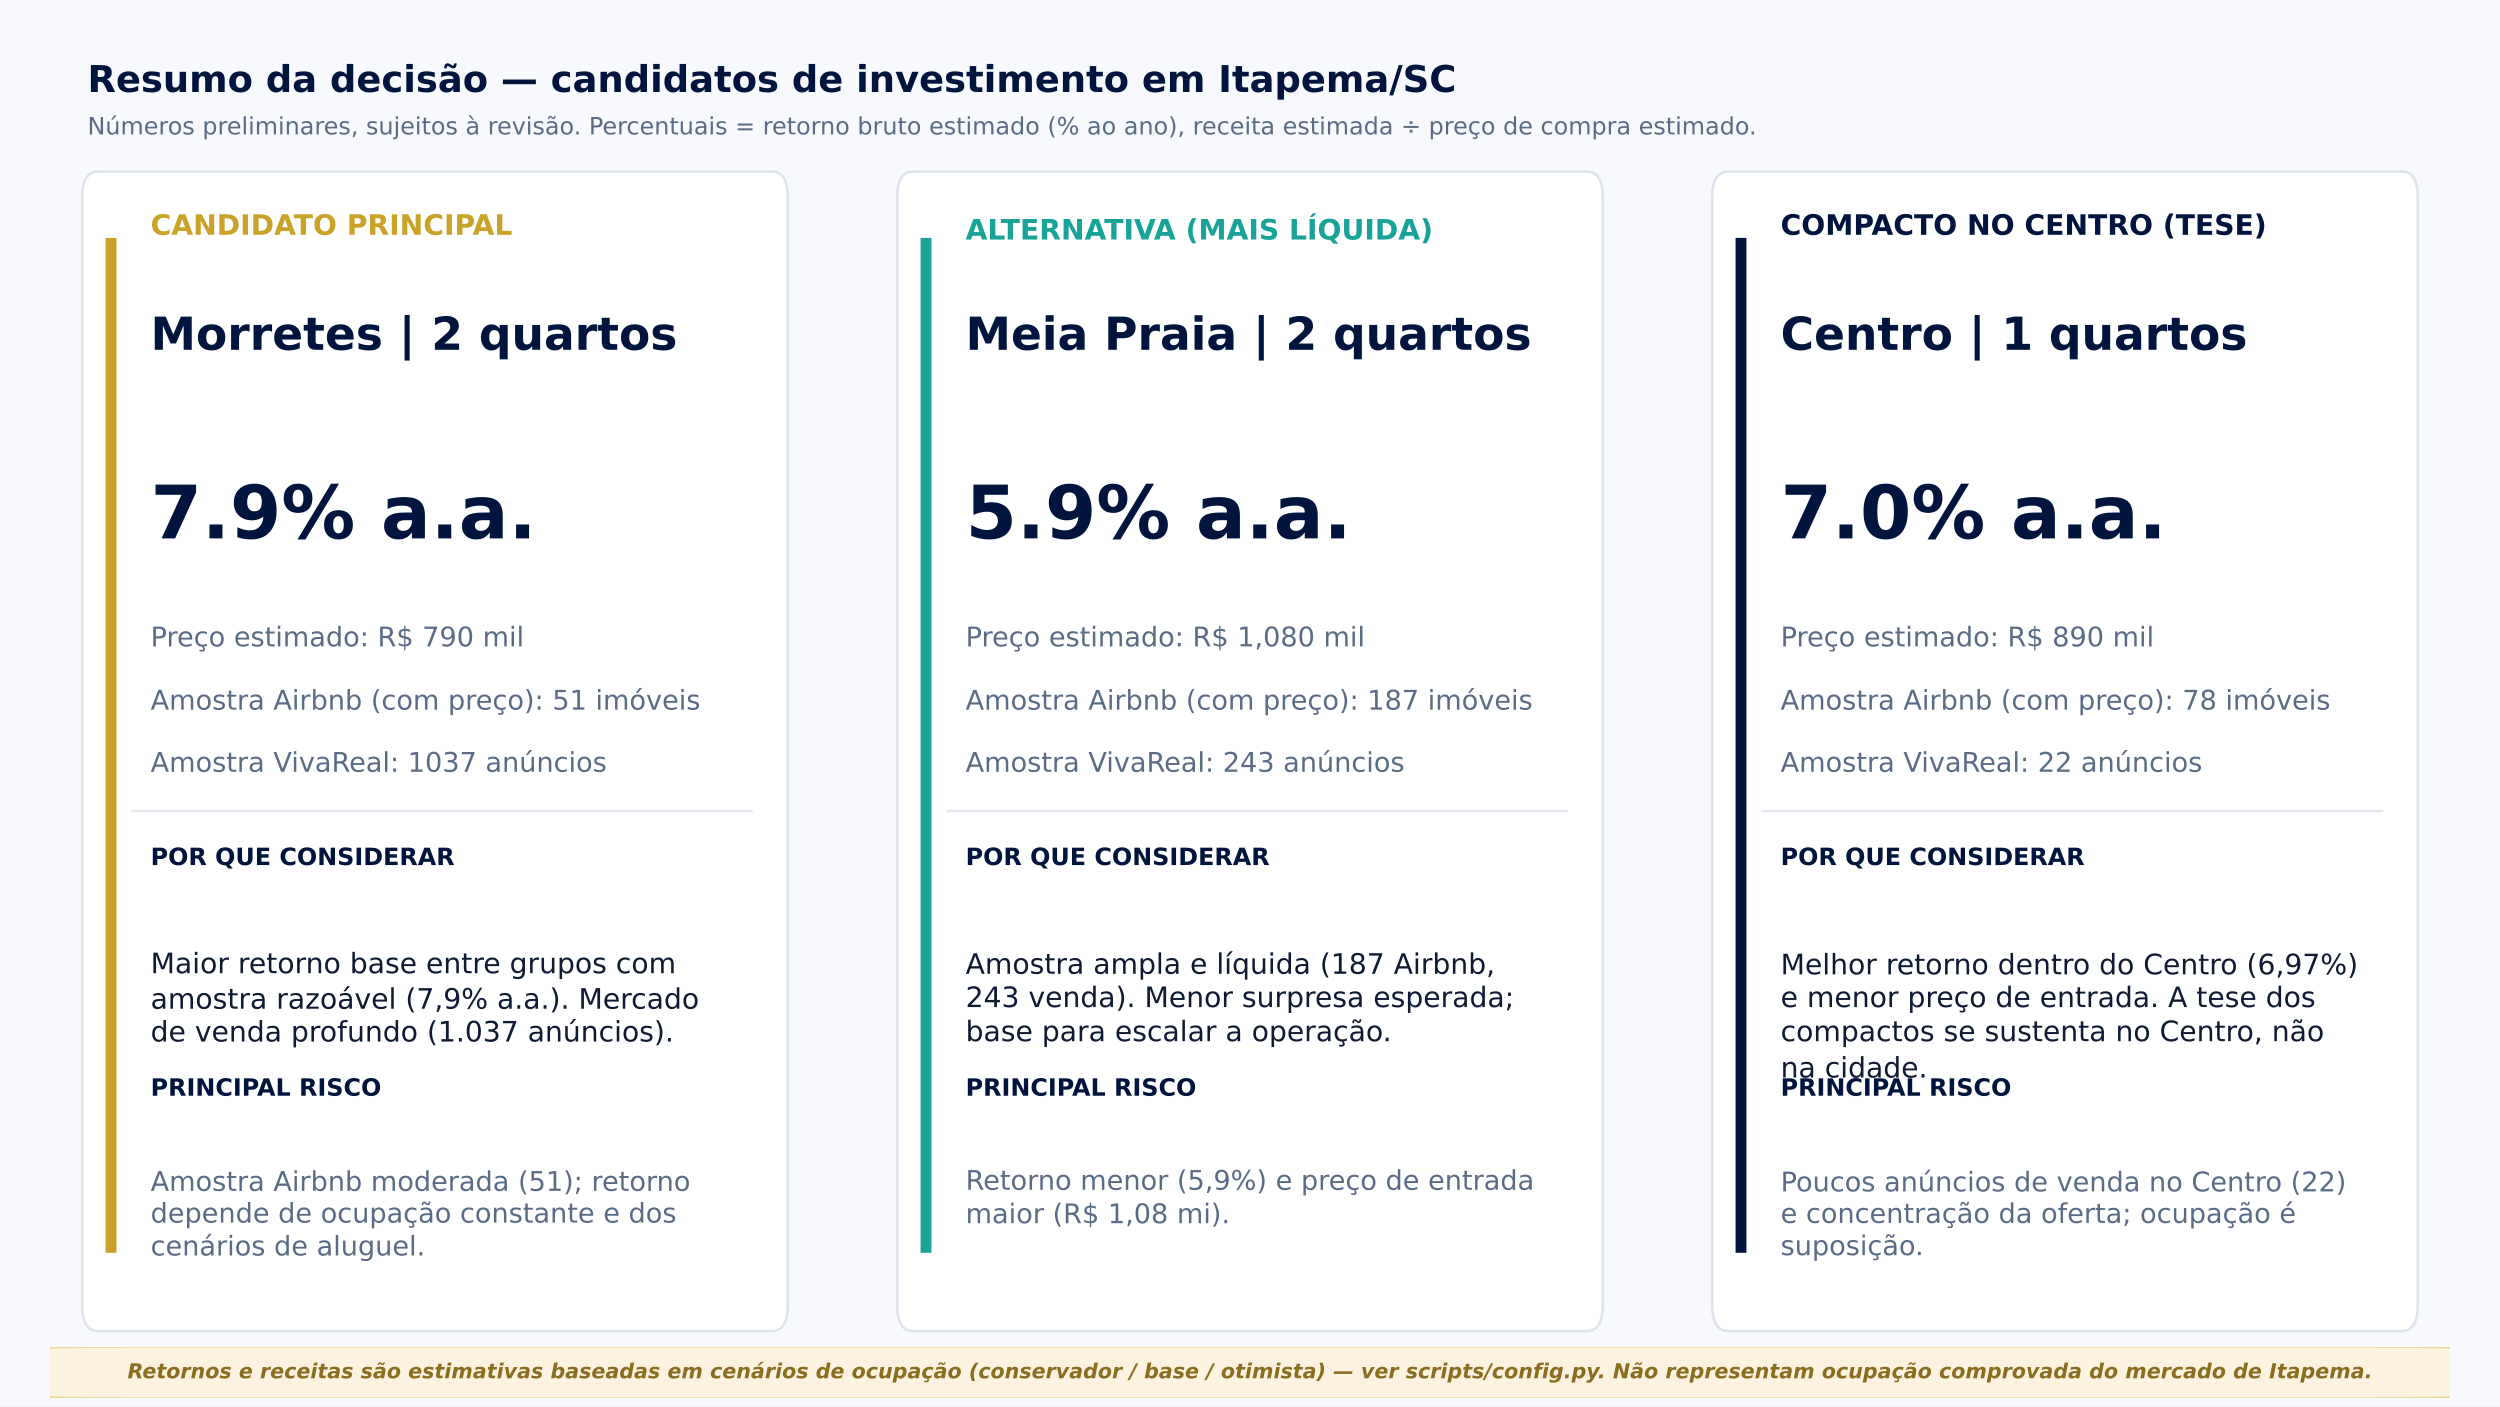
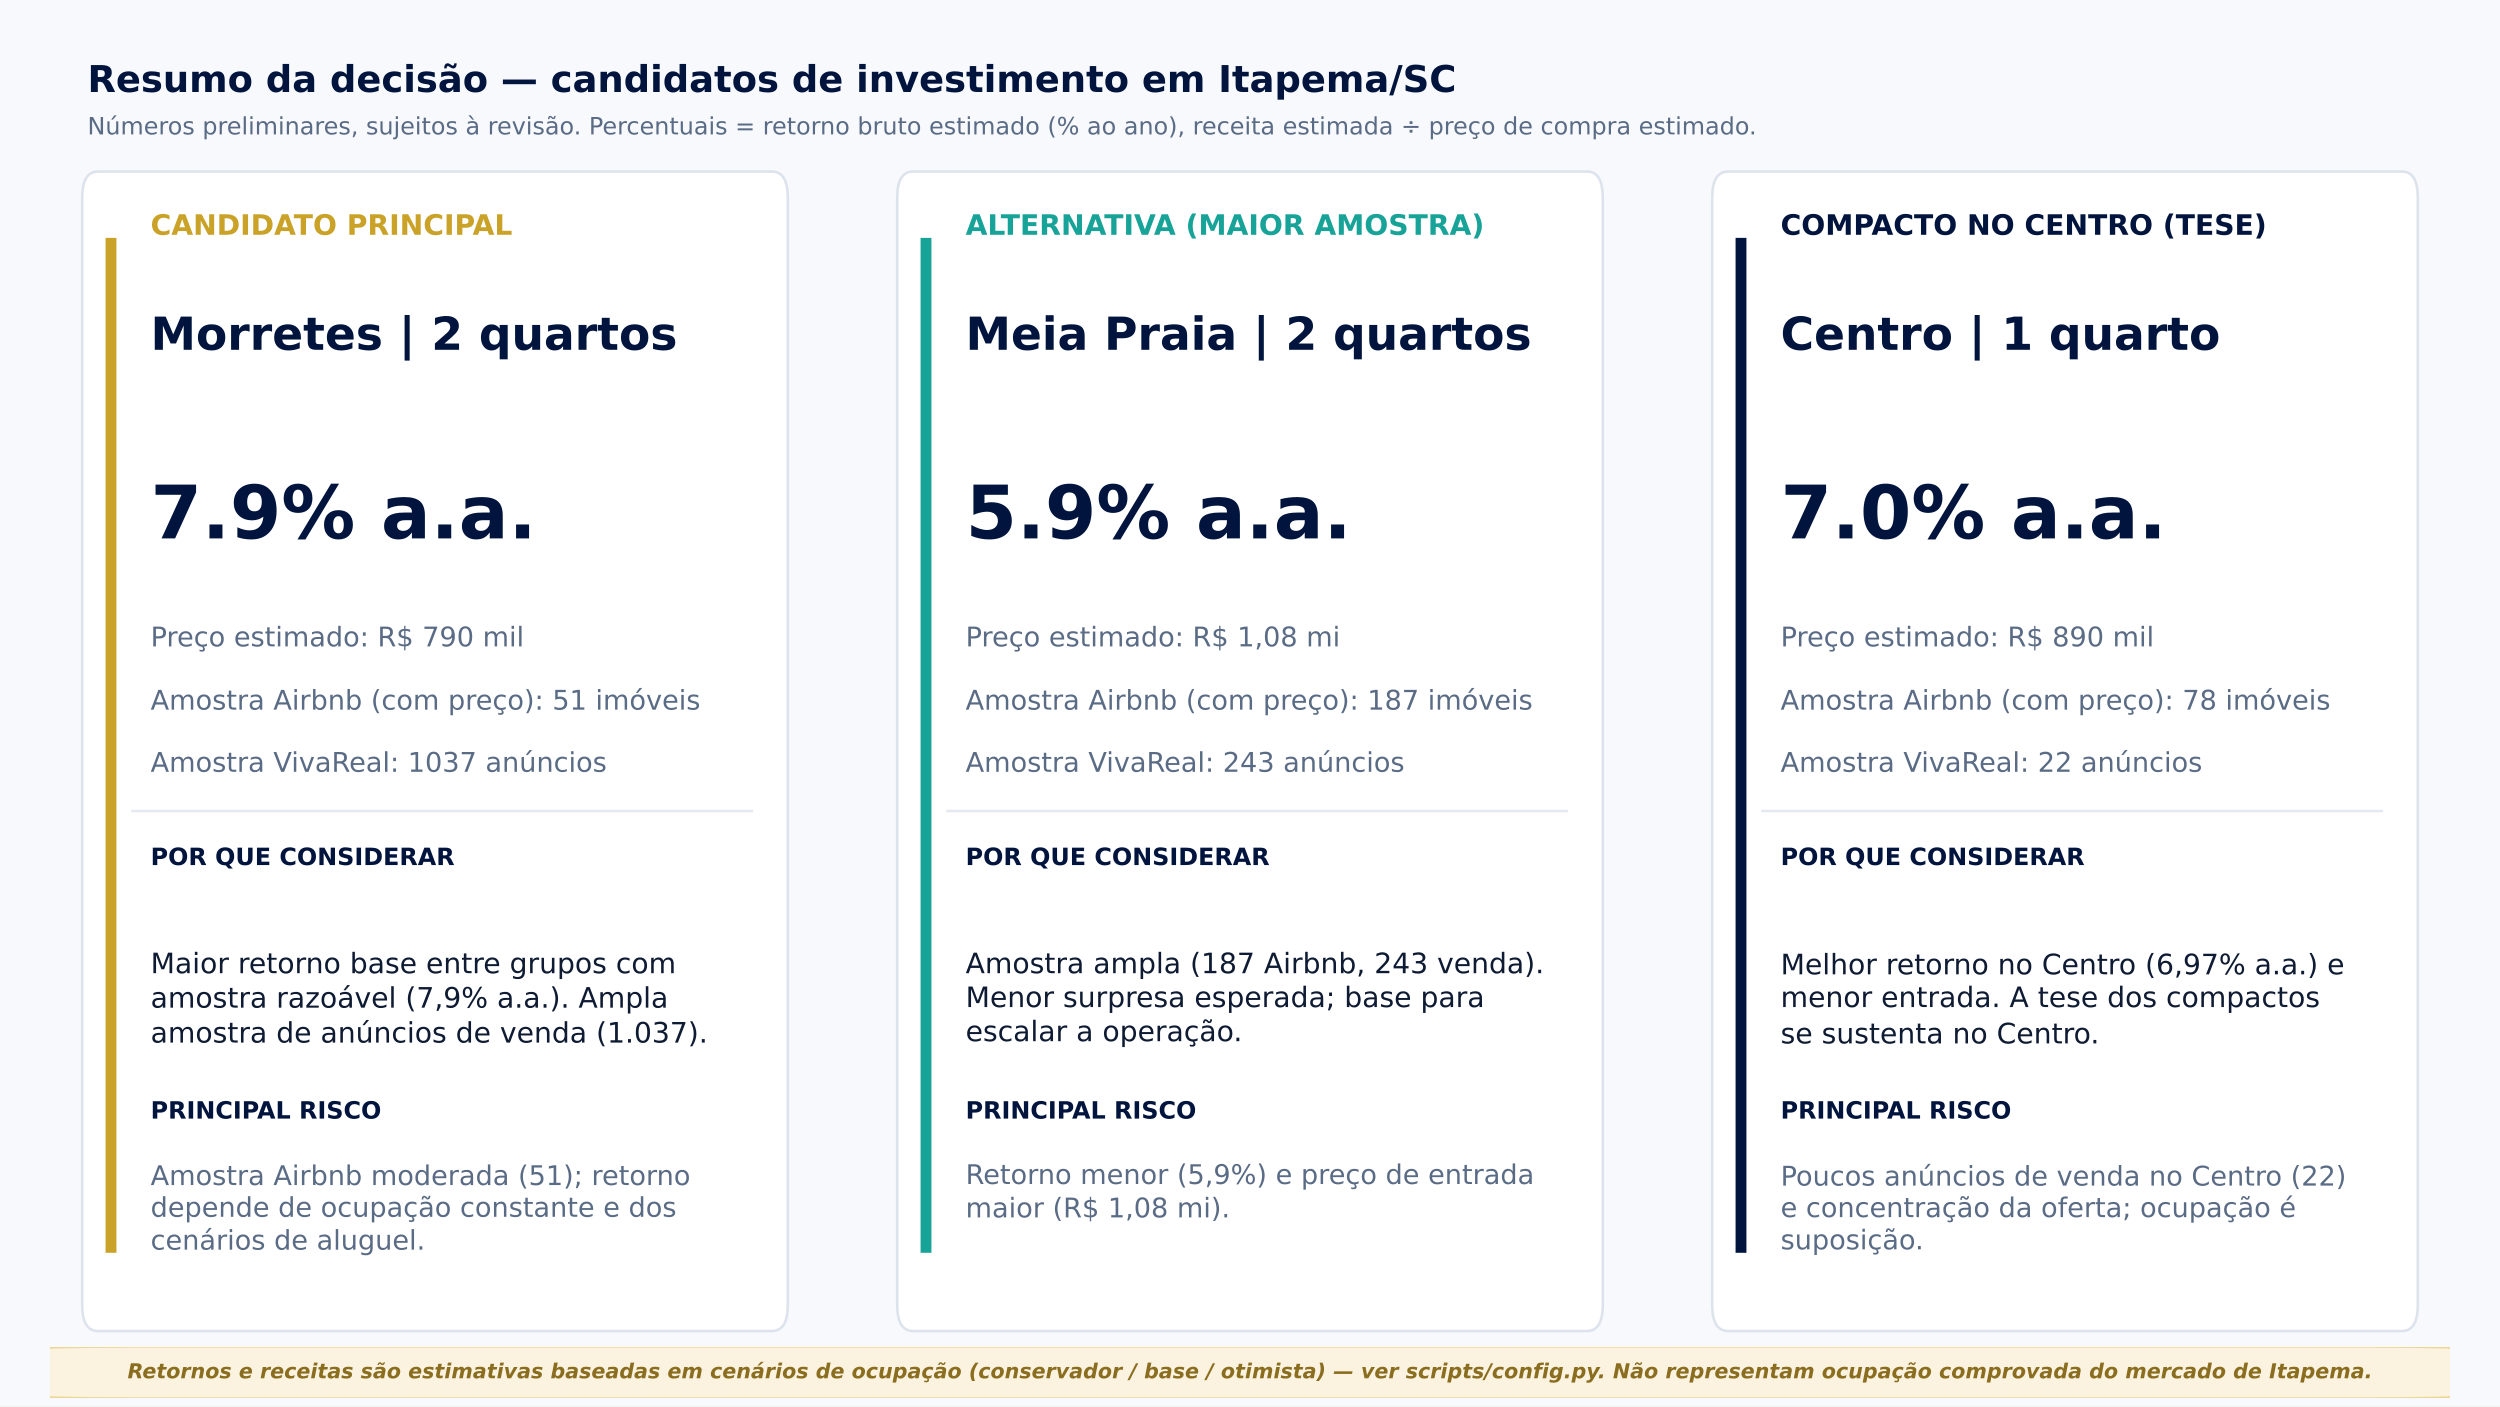
<svg xmlns="http://www.w3.org/2000/svg" width="1152pt" height="648pt" viewBox="0 0 1152 648" version="1.1">
  <defs>
    <style type="text/css">*{stroke-linejoin: round; stroke-linecap: butt}</style>
  </defs>
  <g id="figure_1">
    <g id="patch_1">
      <path d="M 0 648  L 1152 648  L 1152 0  L 0 0  z " style="fill: #f7f9fc" />
    </g>
    <g id="axes_1">
      <g id="patch_2">
-         <path d="M 45.177 613.332  L 355.719 613.332  Q 363.018 613.332 363.018 601.214  L 363.018 91.174  Q 363.018 79.056 355.719 79.056  L 45.177 79.056  Q 37.878 79.056 37.878 91.174  L 37.878 601.214  Q 37.878 613.332 45.177 613.332  z " clip-path="url(#pba6f4e67eb)" style="fill: #ffffff; stroke: #dde3ec; stroke-width: 1.2; stroke-linejoin: miter" />
+         <path d="M 45.177 613.332  L 355.719 613.332  Q 363.018 613.332 363.018 601.214  L 363.018 91.174  Q 363.018 79.056 355.719 79.056  L 45.177 79.056  Q 37.878 79.056 37.878 91.174  L 37.878 601.214  Q 37.878 613.332 45.177 613.332  z " clip-path="url(#p1806f9c069)" style="fill: #ffffff; stroke: #dde3ec; stroke-width: 1.2; stroke-linejoin: miter" />
      </g>
      <g id="line2d_1">
-         <path d="M 51.149 574.776  L 51.149 112.104  " clip-path="url(#pba6f4e67eb)" style="fill: none; stroke: #c9a227; stroke-width: 5; stroke-linecap: square" />
+         <path d="M 51.149 574.776  L 51.149 112.104  " clip-path="url(#p1806f9c069)" style="fill: none; stroke: #c9a227; stroke-width: 5; stroke-linecap: square" />
      </g>
      <g id="line2d_2">
-         <path d="M 61.102 373.734  L 346.429 373.734  " clip-path="url(#pba6f4e67eb)" style="fill: none; stroke: #e4e9f1; stroke-width: 1.2; stroke-linecap: square" />
+         <path d="M 61.102 373.734  L 346.429 373.734  " clip-path="url(#p1806f9c069)" style="fill: none; stroke: #e4e9f1; stroke-width: 1.2; stroke-linecap: square" />
      </g>
      <g id="text_1">
        <text style="font-weight: 700; font-size: 13px; font-family: 'DejaVu Sans'; text-anchor: start; fill: #c9a227" x="69.396" y="108.211" transform="rotate(-0 69.39648 108.211)">CANDIDATO PRINCIPAL</text>
      </g>
      <g id="text_2">
        <text style="font-weight: 700; font-size: 21px; font-family: 'DejaVu Sans'; text-anchor: start; fill: #00143d" x="69.396" y="161.201" transform="rotate(-0 69.39648 161.2006)">Morretes | 2 quartos</text>
      </g>
      <g id="text_3">
        <text style="font-weight: 700; font-size: 34px; font-family: 'DejaVu Sans'; text-anchor: start; fill: #00143d" x="69.396" y="248.096" transform="rotate(-0 69.39648 248.096)">7.9% a.a.</text>
      </g>
      <g id="text_4">
        <text style="font-size: 12.5px; font-family: 'DejaVu Sans'; text-anchor: start; fill: #5a6b85" x="69.396" y="297.858" transform="rotate(-0 69.39648 297.858)">Preço estimado: R$ 790 mil</text>
      </g>
      <g id="text_5">
        <text style="font-size: 12.5px; font-family: 'DejaVu Sans'; text-anchor: start; fill: #5a6b85" x="69.396" y="327" transform="rotate(-0 69.39648 326.9996)">Amostra Airbnb (com preço): 51 imóveis</text>
      </g>
      <g id="text_6">
        <text style="font-size: 12.5px; font-family: 'DejaVu Sans'; text-anchor: start; fill: #5a6b85" x="69.396" y="355.641" transform="rotate(-0 69.39648 355.6412)">Amostra VivaReal: 1037 anúncios</text>
      </g>
      <g id="text_7">
        <text style="font-weight: 700; font-size: 11px; font-family: 'DejaVu Sans'; text-anchor: start; fill: #00143d" x="69.396" y="398.615" transform="rotate(-0 69.39648 398.6154)">POR QUE CONSIDERAR</text>
      </g>
      <g id="text_8">
        <text style="font-size: 13px; font-family: 'DejaVu Sans'; fill: #0e1b33" transform="translate(69.39648 448.4632)">Maior retorno base entre grupos com</text>
-         <text style="font-size: 13px; font-family: 'DejaVu Sans'; fill: #0e1b33" transform="translate(69.39648 464.8178)">amostra razoável (7,9% a.a.). Mercado</text>
-         <text style="font-size: 13px; font-family: 'DejaVu Sans'; fill: #0e1b33" transform="translate(69.39648 479.9232)">de venda profundo (1.037 anúncios).</text>
+         <text style="font-size: 13px; font-family: 'DejaVu Sans'; fill: #0e1b33" transform="translate(69.39648 464.3232)">amostra razoável (7,9% a.a.). Ampla</text>
+         <text style="font-size: 13px; font-family: 'DejaVu Sans'; fill: #0e1b33" transform="translate(69.39648 480.4178)">amostra de anúncios de venda (1.037).</text>
      </g>
      <g id="text_9">
-         <text style="font-weight: 700; font-size: 11px; font-family: 'DejaVu Sans'; text-anchor: start; fill: #00143d" x="69.396" y="504.92" transform="rotate(-0 69.39648 504.9198)">PRINCIPAL RISCO</text>
+         <text style="font-weight: 700; font-size: 11px; font-family: 'DejaVu Sans'; text-anchor: start; fill: #00143d" x="69.396" y="515.459" transform="rotate(-0 69.39648 515.4594)">PRINCIPAL RISCO</text>
      </g>
      <g id="text_10">
-         <text style="font-size: 12.5px; font-family: 'DejaVu Sans'; fill: #5a6b85" transform="translate(69.39648 548.7464)">Amostra Airbnb moderada (51); retorno</text>
-         <text style="font-size: 12.5px; font-family: 'DejaVu Sans'; fill: #5a6b85" transform="translate(69.39648 563.3773)">depende de ocupação constante e dos</text>
-         <text style="font-size: 12.5px; font-family: 'DejaVu Sans'; fill: #5a6b85" transform="translate(69.39648 578.5208)">cenários de aluguel.</text>
+         <text style="font-size: 12.5px; font-family: 'DejaVu Sans'; fill: #5a6b85" transform="translate(69.39648 546.0668)">Amostra Airbnb moderada (51); retorno</text>
+         <text style="font-size: 12.5px; font-family: 'DejaVu Sans'; fill: #5a6b85" transform="translate(69.39648 560.6977)">depende de ocupação constante e dos</text>
+         <text style="font-size: 12.5px; font-family: 'DejaVu Sans'; fill: #5a6b85" transform="translate(69.39648 575.8412)">cenários de aluguel.</text>
      </g>
    </g>
    <g id="axes_2">
      <g id="patch_3">
-         <path d="M 420.729 613.332  L 731.271 613.332  Q 738.57 613.332 738.57 601.214  L 738.57 91.174  Q 738.57 79.056 731.271 79.056  L 420.729 79.056  Q 413.43 79.056 413.43 91.174  L 413.43 601.214  Q 413.43 613.332 420.729 613.332  z " clip-path="url(#pa34e09a21d)" style="fill: #ffffff; stroke: #dde3ec; stroke-width: 1.2; stroke-linejoin: miter" />
+         <path d="M 420.729 613.332  L 731.271 613.332  Q 738.57 613.332 738.57 601.214  L 738.57 91.174  Q 738.57 79.056 731.271 79.056  L 420.729 79.056  Q 413.43 79.056 413.43 91.174  L 413.43 601.214  Q 413.43 613.332 420.729 613.332  z " clip-path="url(#pb048ba2176)" style="fill: #ffffff; stroke: #dde3ec; stroke-width: 1.2; stroke-linejoin: miter" />
      </g>
      <g id="line2d_3">
-         <path d="M 426.701 574.776  L 426.701 112.104  " clip-path="url(#pa34e09a21d)" style="fill: none; stroke: #17a398; stroke-width: 5; stroke-linecap: square" />
+         <path d="M 426.701 574.776  L 426.701 112.104  " clip-path="url(#pb048ba2176)" style="fill: none; stroke: #17a398; stroke-width: 5; stroke-linecap: square" />
      </g>
      <g id="line2d_4">
-         <path d="M 436.654 373.734  L 721.981 373.734  " clip-path="url(#pa34e09a21d)" style="fill: none; stroke: #e4e9f1; stroke-width: 1.2; stroke-linecap: square" />
+         <path d="M 436.654 373.734  L 721.981 373.734  " clip-path="url(#pb048ba2176)" style="fill: none; stroke: #e4e9f1; stroke-width: 1.2; stroke-linecap: square" />
      </g>
      <g id="text_11">
-         <text style="font-weight: 700; font-size: 13px; font-family: 'DejaVu Sans'; text-anchor: start; fill: #17a398" x="444.948" y="110.389" transform="rotate(-0 444.9485 110.3895)">ALTERNATIVA (MAIS LÍQUIDA)</text>
+         <text style="font-weight: 700; font-size: 13px; font-family: 'DejaVu Sans'; text-anchor: start; fill: #17a398" x="444.948" y="108.211" transform="rotate(-0 444.9485 108.211)">ALTERNATIVA (MAIOR AMOSTRA)</text>
      </g>
      <g id="text_12">
        <text style="font-weight: 700; font-size: 21px; font-family: 'DejaVu Sans'; text-anchor: start; fill: #00143d" x="444.948" y="161.201" transform="rotate(-0 444.9485 161.2006)">Meia Praia | 2 quartos</text>
      </g>
      <g id="text_13">
        <text style="font-weight: 700; font-size: 34px; font-family: 'DejaVu Sans'; text-anchor: start; fill: #00143d" x="444.948" y="248.096" transform="rotate(-0 444.9485 248.096)">5.9% a.a.</text>
      </g>
      <g id="text_14">
-         <text style="font-size: 12.5px; font-family: 'DejaVu Sans'; text-anchor: start; fill: #5a6b85" x="444.948" y="297.858" transform="rotate(-0 444.9485 297.858)">Preço estimado: R$ 1,080 mil</text>
+         <text style="font-size: 12.5px; font-family: 'DejaVu Sans'; text-anchor: start; fill: #5a6b85" x="444.948" y="297.858" transform="rotate(-0 444.9485 297.858)">Preço estimado: R$ 1,08 mi</text>
      </g>
      <g id="text_15">
        <text style="font-size: 12.5px; font-family: 'DejaVu Sans'; text-anchor: start; fill: #5a6b85" x="444.948" y="327" transform="rotate(-0 444.9485 326.9996)">Amostra Airbnb (com preço): 187 imóveis</text>
      </g>
      <g id="text_16">
        <text style="font-size: 12.5px; font-family: 'DejaVu Sans'; text-anchor: start; fill: #5a6b85" x="444.948" y="355.641" transform="rotate(-0 444.9485 355.6412)">Amostra VivaReal: 243 anúncios</text>
      </g>
      <g id="text_17">
        <text style="font-weight: 700; font-size: 11px; font-family: 'DejaVu Sans'; text-anchor: start; fill: #00143d" x="444.948" y="398.615" transform="rotate(-0 444.9485 398.6154)">POR QUE CONSIDERAR</text>
      </g>
      <g id="text_18">
-         <text style="font-size: 13px; font-family: 'DejaVu Sans'; fill: #0e1b33" transform="translate(444.9485 448.7232)">Amostra ampla e líquida (187 Airbnb,</text>
-         <text style="font-size: 13px; font-family: 'DejaVu Sans'; fill: #0e1b33" transform="translate(444.9485 464.0632)">243 venda). Menor surpresa esperada;</text>
-         <text style="font-size: 13px; font-family: 'DejaVu Sans'; fill: #0e1b33" transform="translate(444.9485 479.7739)">base para escalar a operação.</text>
+         <text style="font-size: 13px; font-family: 'DejaVu Sans'; fill: #0e1b33" transform="translate(444.9485 448.4632)">Amostra ampla (187 Airbnb, 243 venda).</text>
+         <text style="font-size: 13px; font-family: 'DejaVu Sans'; fill: #0e1b33" transform="translate(444.9485 464.0632)">Menor surpresa esperada; base para</text>
+         <text style="font-size: 13px; font-family: 'DejaVu Sans'; fill: #0e1b33" transform="translate(444.9485 479.7739)">escalar a operação.</text>
      </g>
      <g id="text_19">
-         <text style="font-weight: 700; font-size: 11px; font-family: 'DejaVu Sans'; text-anchor: start; fill: #00143d" x="444.948" y="504.92" transform="rotate(-0 444.9485 504.9198)">PRINCIPAL RISCO</text>
+         <text style="font-weight: 700; font-size: 11px; font-family: 'DejaVu Sans'; text-anchor: start; fill: #00143d" x="444.948" y="515.459" transform="rotate(-0 444.9485 515.4594)">PRINCIPAL RISCO</text>
      </g>
      <g id="text_20">
-         <text style="font-size: 12.5px; font-family: 'DejaVu Sans'; fill: #5a6b85" transform="translate(444.9485 548.2708)">Retorno menor (5,9%) e preço de entrada</text>
-         <text style="font-size: 12.5px; font-family: 'DejaVu Sans'; fill: #5a6b85" transform="translate(444.9485 563.6517)">maior (R$ 1,08 mi).</text>
+         <text style="font-size: 12.5px; font-family: 'DejaVu Sans'; fill: #5a6b85" transform="translate(444.9485 545.5912)">Retorno menor (5,9%) e preço de entrada</text>
+         <text style="font-size: 12.5px; font-family: 'DejaVu Sans'; fill: #5a6b85" transform="translate(444.9485 560.9721)">maior (R$ 1,08 mi).</text>
      </g>
    </g>
    <g id="axes_3">
      <g id="patch_4">
-         <path d="M 796.281 613.332  L 1106.823 613.332  Q 1114.122 613.332 1114.122 601.214  L 1114.122 91.174  Q 1114.122 79.056 1106.823 79.056  L 796.281 79.056  Q 788.982 79.056 788.982 91.174  L 788.982 601.214  Q 788.982 613.332 796.281 613.332  z " clip-path="url(#pf50aa80628)" style="fill: #ffffff; stroke: #dde3ec; stroke-width: 1.2; stroke-linejoin: miter" />
+         <path d="M 796.281 613.332  L 1106.823 613.332  Q 1114.122 613.332 1114.122 601.214  L 1114.122 91.174  Q 1114.122 79.056 1106.823 79.056  L 796.281 79.056  Q 788.982 79.056 788.982 91.174  L 788.982 601.214  Q 788.982 613.332 796.281 613.332  z " clip-path="url(#pb7c7f58ab8)" style="fill: #ffffff; stroke: #dde3ec; stroke-width: 1.2; stroke-linejoin: miter" />
      </g>
      <g id="line2d_5">
-         <path d="M 802.253 574.776  L 802.253 112.104  " clip-path="url(#pf50aa80628)" style="fill: none; stroke: #00143d; stroke-width: 5; stroke-linecap: square" />
+         <path d="M 802.253 574.776  L 802.253 112.104  " clip-path="url(#pb7c7f58ab8)" style="fill: none; stroke: #00143d; stroke-width: 5; stroke-linecap: square" />
      </g>
      <g id="line2d_6">
-         <path d="M 812.206 373.734  L 1097.533 373.734  " clip-path="url(#pf50aa80628)" style="fill: none; stroke: #e4e9f1; stroke-width: 1.2; stroke-linecap: square" />
+         <path d="M 812.206 373.734  L 1097.533 373.734  " clip-path="url(#pb7c7f58ab8)" style="fill: none; stroke: #e4e9f1; stroke-width: 1.2; stroke-linecap: square" />
      </g>
      <g id="text_21">
        <text style="font-weight: 700; font-size: 13px; font-family: 'DejaVu Sans'; text-anchor: start; fill: #00143d" x="820.5" y="108.211" transform="rotate(-0 820.5005 108.211)">COMPACTO NO CENTRO (TESE)</text>
      </g>
      <g id="text_22">
-         <text style="font-weight: 700; font-size: 21px; font-family: 'DejaVu Sans'; text-anchor: start; fill: #00143d" x="820.5" y="161.201" transform="rotate(-0 820.5005 161.2006)">Centro | 1 quartos</text>
+         <text style="font-weight: 700; font-size: 21px; font-family: 'DejaVu Sans'; text-anchor: start; fill: #00143d" x="820.5" y="161.201" transform="rotate(-0 820.5005 161.2006)">Centro | 1 quarto</text>
      </g>
      <g id="text_23">
        <text style="font-weight: 700; font-size: 34px; font-family: 'DejaVu Sans'; text-anchor: start; fill: #00143d" x="820.5" y="248.096" transform="rotate(-0 820.5005 248.096)">7.0% a.a.</text>
      </g>
      <g id="text_24">
        <text style="font-size: 12.5px; font-family: 'DejaVu Sans'; text-anchor: start; fill: #5a6b85" x="820.5" y="297.858" transform="rotate(-0 820.5005 297.858)">Preço estimado: R$ 890 mil</text>
      </g>
      <g id="text_25">
        <text style="font-size: 12.5px; font-family: 'DejaVu Sans'; text-anchor: start; fill: #5a6b85" x="820.5" y="327" transform="rotate(-0 820.5005 326.9996)">Amostra Airbnb (com preço): 78 imóveis</text>
      </g>
      <g id="text_26">
        <text style="font-size: 12.5px; font-family: 'DejaVu Sans'; text-anchor: start; fill: #5a6b85" x="820.5" y="355.641" transform="rotate(-0 820.5005 355.6412)">Amostra VivaReal: 22 anúncios</text>
      </g>
      <g id="text_27">
        <text style="font-weight: 700; font-size: 11px; font-family: 'DejaVu Sans'; text-anchor: start; fill: #00143d" x="820.5" y="398.615" transform="rotate(-0 820.5005 398.6154)">POR QUE CONSIDERAR</text>
      </g>
      <g id="text_28">
-         <text style="font-size: 13px; font-family: 'DejaVu Sans'; fill: #0e1b33" transform="translate(820.5005 448.9578)">Melhor retorno dentro do Centro (6,97%)</text>
-         <text style="font-size: 13px; font-family: 'DejaVu Sans'; fill: #0e1b33" transform="translate(820.5005 464.0632)">e menor preço de entrada. A tese dos</text>
-         <text style="font-size: 13px; font-family: 'DejaVu Sans'; fill: #0e1b33" transform="translate(820.5005 479.7739)">compactos se sustenta no Centro, não</text>
-         <text style="font-size: 13px; font-family: 'DejaVu Sans'; fill: #0e1b33" transform="translate(820.5005 496.5226)">na cidade.</text>
+         <text style="font-size: 13px; font-family: 'DejaVu Sans'; fill: #0e1b33" transform="translate(820.5005 448.9578)">Melhor retorno no Centro (6,97% a.a.) e</text>
+         <text style="font-size: 13px; font-family: 'DejaVu Sans'; fill: #0e1b33" transform="translate(820.5005 464.0632)">menor entrada. A tese dos compactos</text>
+         <text style="font-size: 13px; font-family: 'DejaVu Sans'; fill: #0e1b33" transform="translate(820.5005 480.8078)">se sustenta no Centro.</text>
      </g>
      <g id="text_29">
-         <text style="font-weight: 700; font-size: 11px; font-family: 'DejaVu Sans'; text-anchor: start; fill: #00143d" x="820.5" y="504.92" transform="rotate(-0 820.5005 504.9198)">PRINCIPAL RISCO</text>
+         <text style="font-weight: 700; font-size: 11px; font-family: 'DejaVu Sans'; text-anchor: start; fill: #00143d" x="820.5" y="515.459" transform="rotate(-0 820.5005 515.4594)">PRINCIPAL RISCO</text>
      </g>
      <g id="text_30">
-         <text style="font-size: 12.5px; font-family: 'DejaVu Sans'; fill: #5a6b85" transform="translate(820.5005 548.9964)">Poucos anúncios de venda no Centro (22)</text>
-         <text style="font-size: 12.5px; font-family: 'DejaVu Sans'; fill: #5a6b85" transform="translate(820.5005 563.5208)">e concentração da oferta; ocupação é</text>
-         <text style="font-size: 12.5px; font-family: 'DejaVu Sans'; fill: #5a6b85" transform="translate(820.5005 578.3773)">suposição.</text>
+         <text style="font-size: 12.5px; font-family: 'DejaVu Sans'; fill: #5a6b85" transform="translate(820.5005 546.3168)">Poucos anúncios de venda no Centro (22)</text>
+         <text style="font-size: 12.5px; font-family: 'DejaVu Sans'; fill: #5a6b85" transform="translate(820.5005 560.8412)">e concentração da oferta; ocupação é</text>
+         <text style="font-size: 12.5px; font-family: 'DejaVu Sans'; fill: #5a6b85" transform="translate(820.5005 575.6977)">suposição.</text>
      </g>
    </g>
    <g id="axes_4">
      <g id="patch_5">
-         <path d="M 67.277 644.345  L 1084.723 644.345  Q 1140.019 644.345 1140.019 643.179  L 1140.019 621.717  Q 1140.019 620.551 1084.723 620.551  L 67.277 620.551  Q 11.981 620.551 11.981 621.717  L 11.981 643.179  Q 11.981 644.345 67.277 644.345  z " clip-path="url(#p5d5fcd3da4)" style="fill: #fbf3e0; stroke: #e6cf80; stroke-linejoin: miter" />
+         <path d="M 67.277 644.345  L 1084.723 644.345  Q 1140.019 644.345 1140.019 643.179  L 1140.019 621.717  Q 1140.019 620.551 1084.723 620.551  L 67.277 620.551  Q 11.981 620.551 11.981 621.717  L 11.981 643.179  Q 11.981 644.345 67.277 644.345  z " clip-path="url(#p2a95c8aa23)" style="fill: #fbf3e0; stroke: #e6cf80; stroke-linejoin: miter" />
      </g>
      <g id="text_31">
        <text style="font-style: italic; font-weight: 700; font-size: 9.5px; font-family: 'DejaVu Sans'; text-anchor: middle; fill: #8a6d1f" x="576" y="635.106" transform="rotate(-0 576 635.1061)">Retornos e receitas são estimativas baseadas em cenários de ocupação (conservador / base / otimista) — ver scripts/config.py. Não representam ocupação comprovada do mercado de Itapema.</text>
      </g>
    </g>
    <g id="text_32">
      <text style="font-weight: 700; font-size: 17px; font-family: 'DejaVu Sans'; text-anchor: start; fill: #00143d" x="40.32" y="42.383" transform="rotate(-0 40.32 42.38281)">Resumo da decisão — candidatos de investimento em Itapema/SC</text>
    </g>
    <g id="text_33">
      <text style="font-size: 11px; font-family: 'DejaVu Sans'; text-anchor: start; fill: #5a6b85" x="40.32" y="61.934" transform="rotate(-0 40.32 61.93428)">Números preliminares, sujeitos à revisão. Percentuais = retorno bruto estimado (% ao ano), receita estimada ÷ preço de compra estimado.</text>
    </g>
  </g>
  <defs>
-     <clipPath id="pba6f4e67eb">
+     <clipPath id="p1806f9c069">
      <rect x="34.56" y="68.04" width="331.776" height="550.8" />
    </clipPath>
-     <clipPath id="pa34e09a21d">
+     <clipPath id="pb048ba2176">
      <rect x="410.112" y="68.04" width="331.776" height="550.8" />
    </clipPath>
-     <clipPath id="pf50aa80628">
+     <clipPath id="pb7c7f58ab8">
      <rect x="785.664" y="68.04" width="331.776" height="550.8" />
    </clipPath>
-     <clipPath id="p5d5fcd3da4">
+     <clipPath id="p2a95c8aa23">
      <rect x="23.04" y="620.784" width="1105.92" height="23.328" />
    </clipPath>
  </defs>
</svg>
